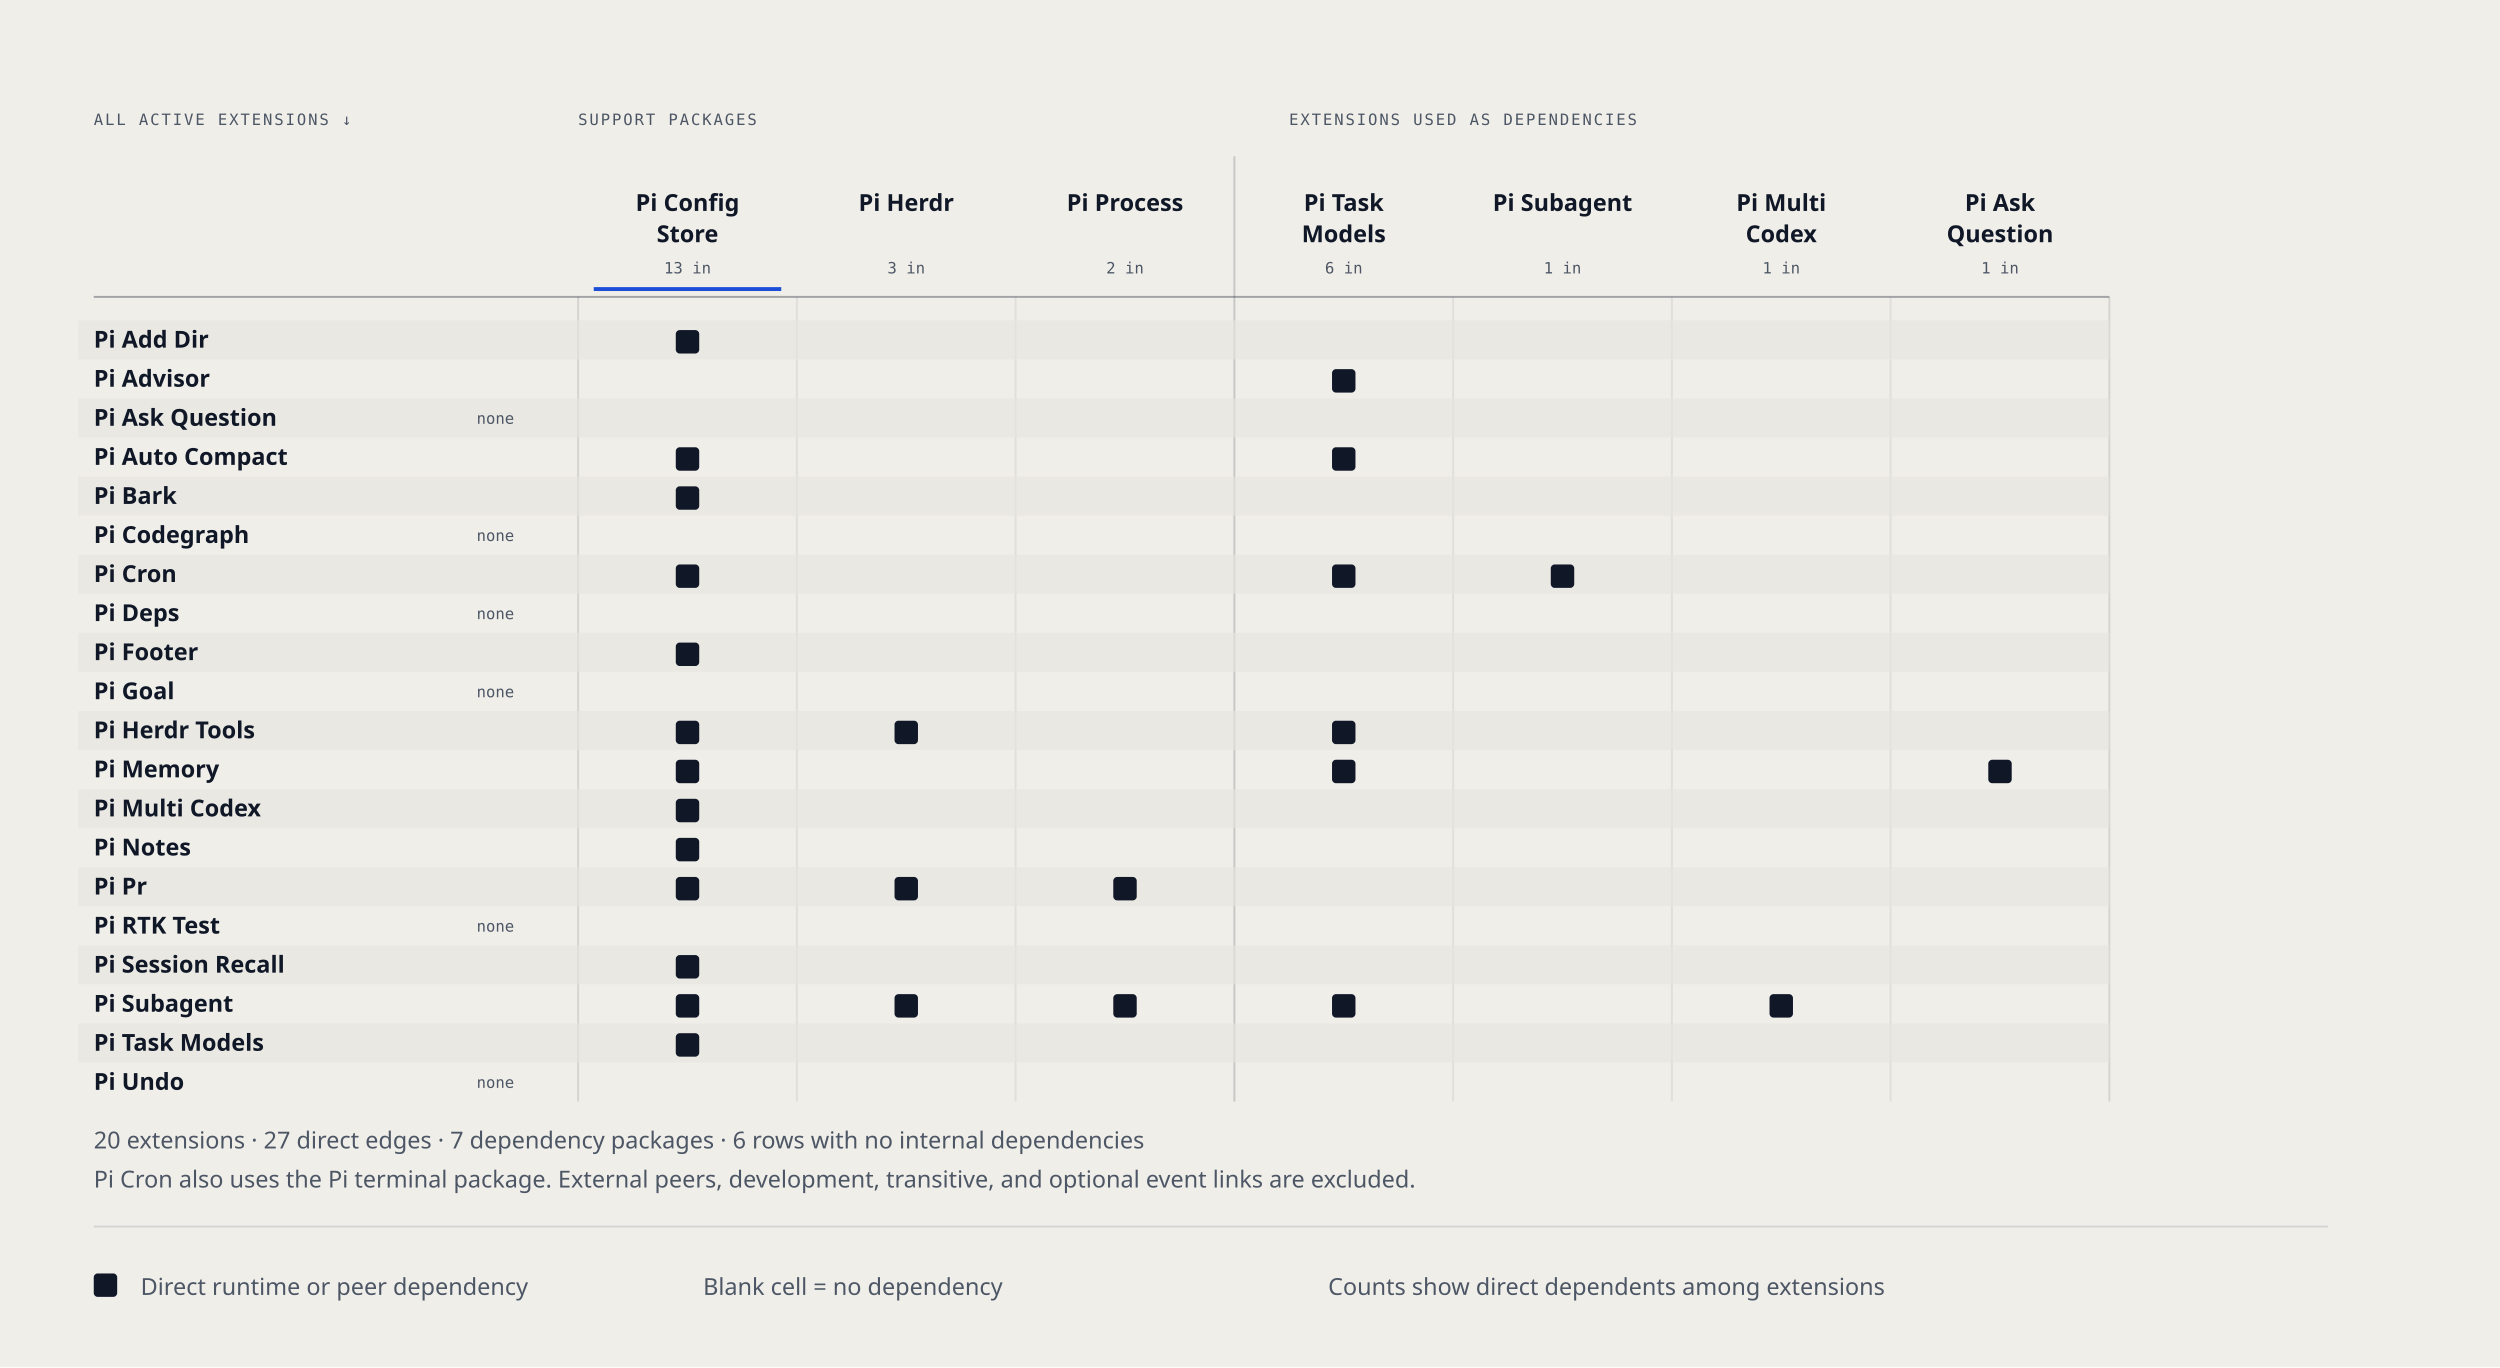
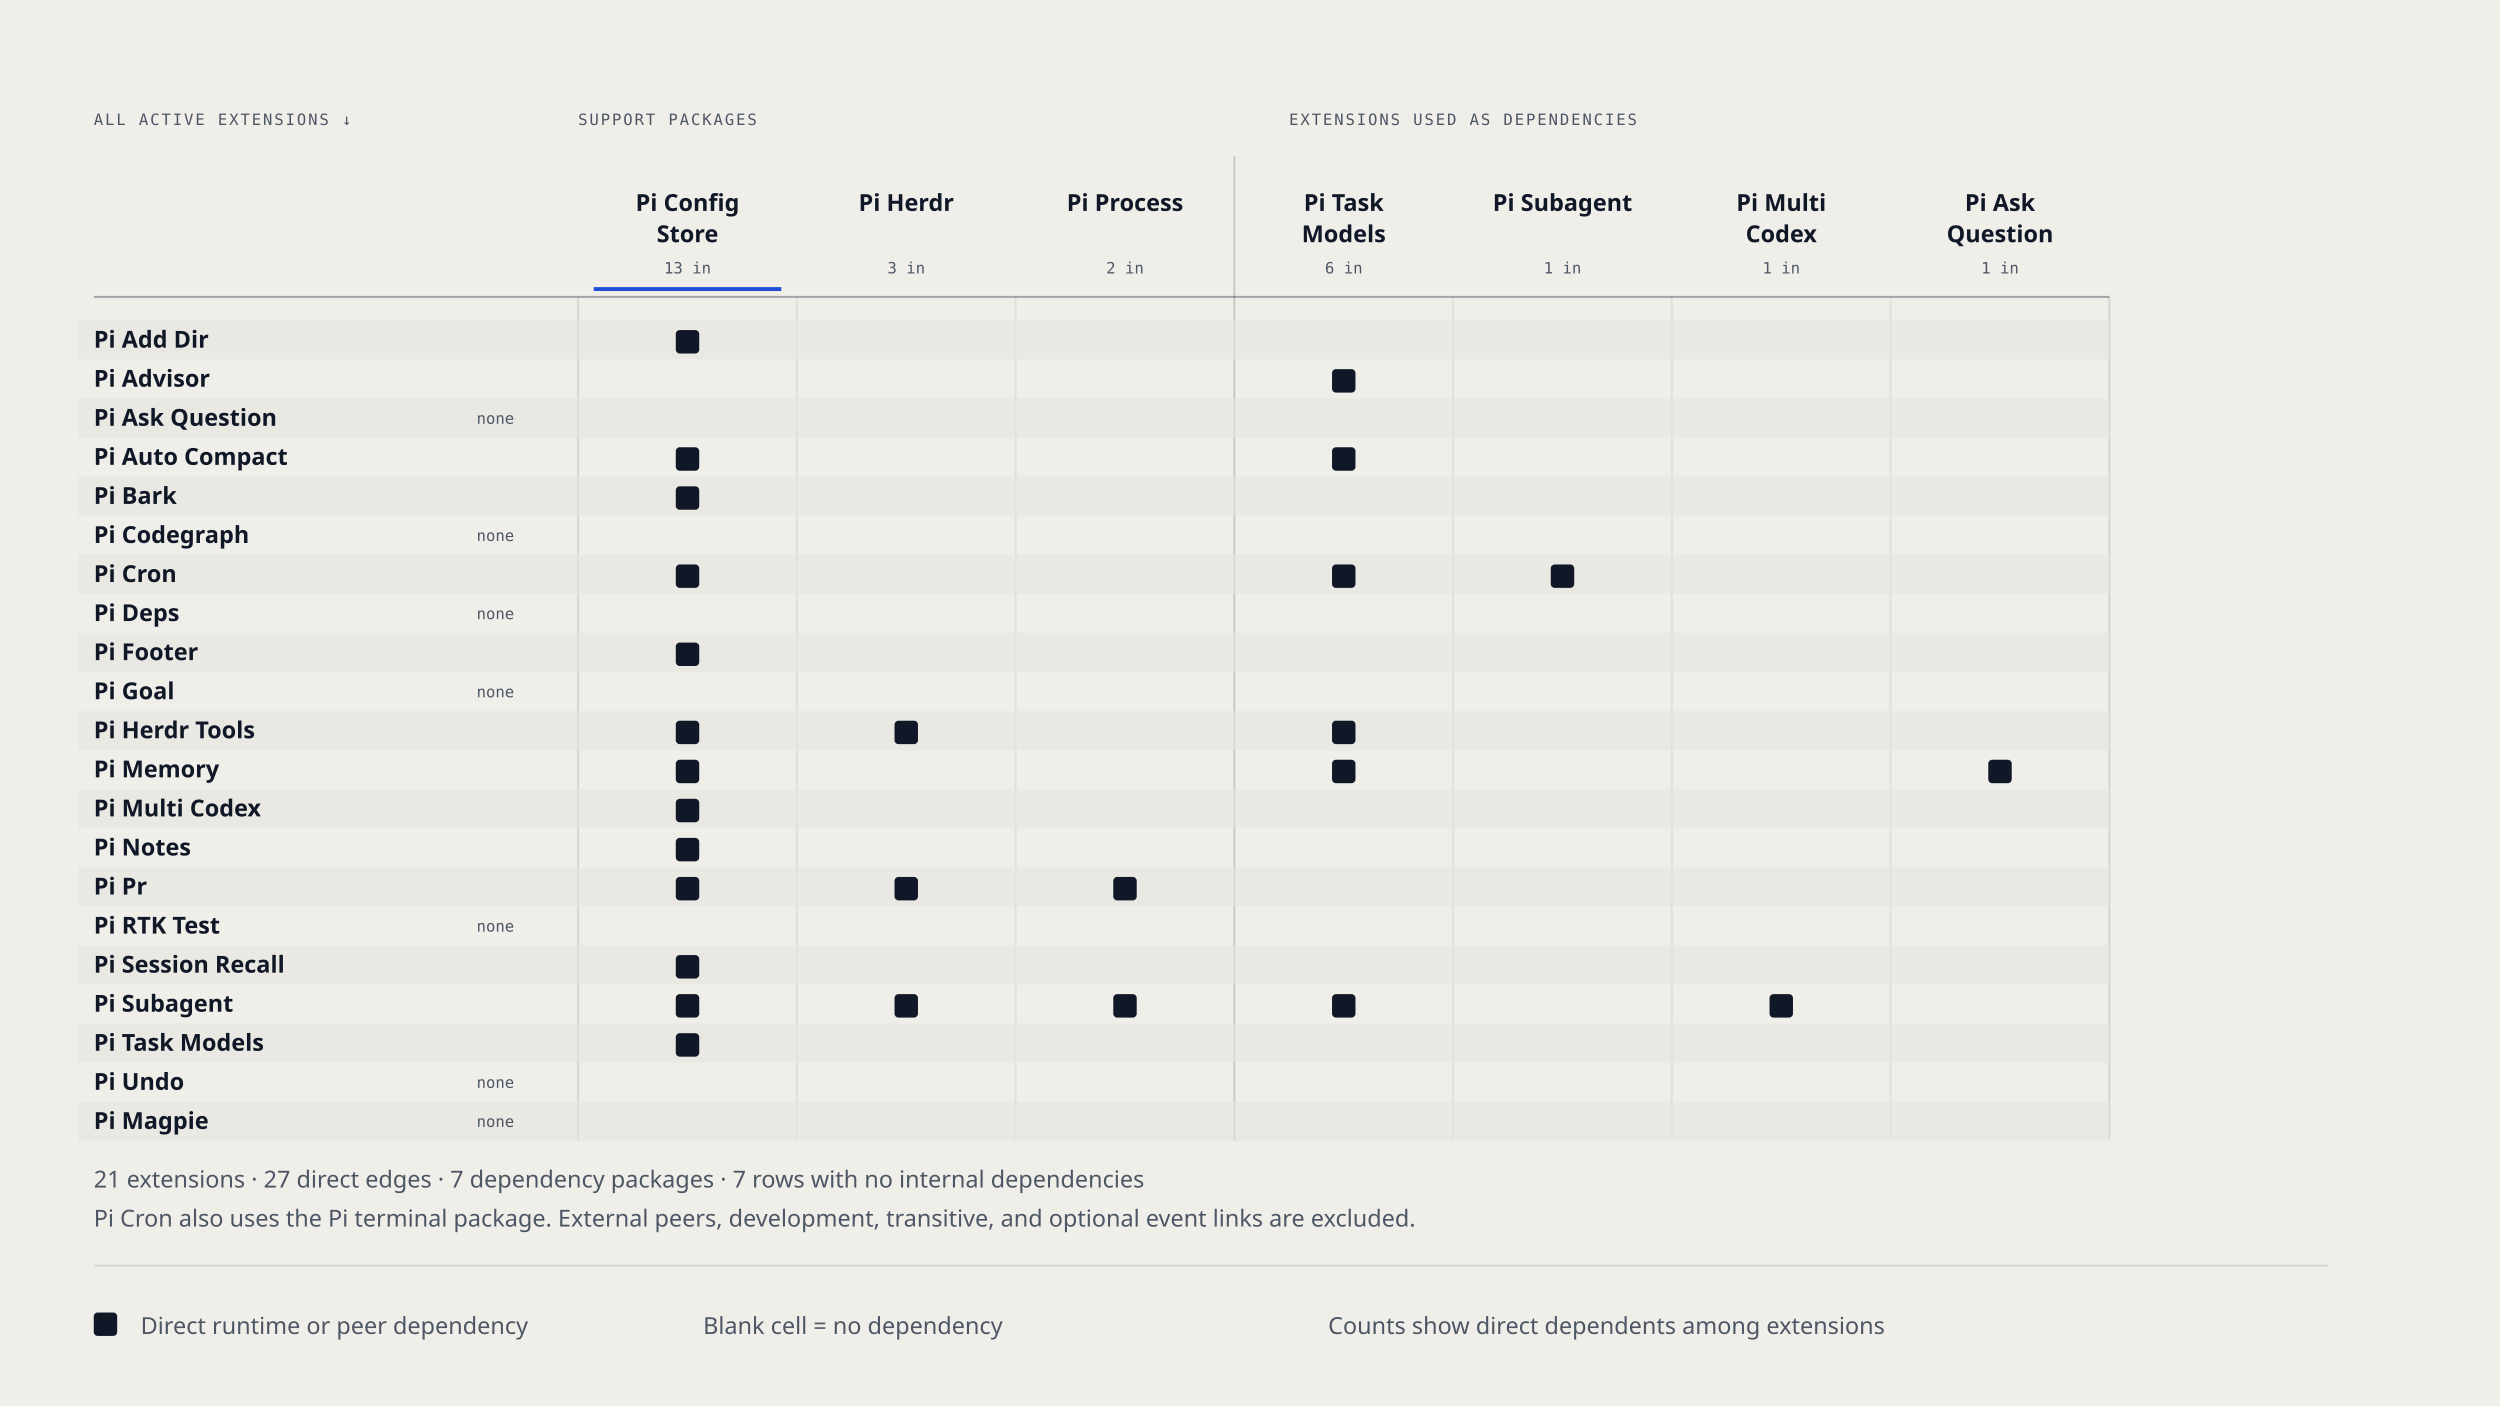
- <svg xmlns="http://www.w3.org/2000/svg" width="1280" height="700" viewBox="0 0 1280 700" role="img" aria-labelledby="extension-dependencies-title extension-dependencies-desc" id="extension-dependencies-root">
+ <svg xmlns="http://www.w3.org/2000/svg" width="1280" height="720" viewBox="0 0 1280 720" role="img" aria-labelledby="extension-dependencies-title extension-dependencies-desc" id="extension-dependencies-root">
  <defs>
    <style>#extension-dependencies-root { color: #101828; font-family: 'Geist', sans-serif; }
      #extension-dependencies-root .diagram-container { overflow-x: auto; }
      #extension-dependencies-root .diagram-container:focus-visible { outline: 2px solid #1d4ed8; outline-offset: 4px; }
      #extension-dependencies-root .diagram-container { overflow: visible; }
      #extension-dependencies-root .axis { fill: #4c5665; font: 500 8px 'Geist Mono', monospace; letter-spacing: .12em; }
      #extension-dependencies-root .name { fill: #101828; font: 600 12px 'Geist', sans-serif; }
      #extension-dependencies-root .column { fill: #101828; font: 600 12px 'Geist', sans-serif; text-anchor: middle; }
      #extension-dependencies-root .count { fill: #4c5665; font: 400 8px 'Geist Mono', monospace; text-anchor: middle; }
      #extension-dependencies-root .empty { fill: #4c5665; font: 400 8px 'Geist Mono', monospace; }
      #extension-dependencies-root .note { fill: #4c5665; font: 400 12px 'Geist', sans-serif; }</style>
    <style>
      .axis { fill: #4c5665; font: 500 8px 'Geist Mono', monospace; letter-spacing: .12em; }
      .name { fill: #101828; font: 600 12px 'Geist', sans-serif; }
      .column { fill: #101828; font: 600 12px 'Geist', sans-serif; text-anchor: middle; }
      .count { fill: #4c5665; font: 400 8px 'Geist Mono', monospace; text-anchor: middle; }
      .empty { fill: #4c5665; font: 400 8px 'Geist Mono', monospace; }
      .note { fill: #4c5665; font: 400 12px 'Geist', sans-serif; }
    </style>
  </defs>
-   <rect width="1280" height="700" fill="#f0eee9" />
+   <rect width="1280" height="720" fill="#f0eee9" />
  <text class="axis" x="48" y="64">ALL ACTIVE EXTENSIONS ↓</text>
  <text class="axis" x="296" y="64">SUPPORT PACKAGES</text>
  <text class="axis" x="660" y="64">EXTENSIONS USED AS DEPENDENCIES</text>
  <text class="column" x="352" y="108">Pi Config</text>
  <text class="column" x="352" y="124">Store</text>
  <text class="count" data-package="@henryqw/pi-config-store" data-count="13" x="352" y="140">13 in</text>
  <text class="column" x="464" y="108">Pi Herdr</text>
  <text class="count" data-package="@henryqw/pi-herdr" data-count="3" x="464" y="140">3 in</text>
  <text class="column" x="576" y="108">Pi Process</text>
  <text class="count" data-package="@henryqw/pi-process" data-count="2" x="576" y="140">2 in</text>
  <text class="column" x="688" y="108">Pi Task</text>
  <text class="column" x="688" y="124">Models</text>
  <text class="count" data-package="@henryqw/pi-task-models" data-count="6" x="688" y="140">6 in</text>
  <text class="column" x="800" y="108">Pi Subagent</text>
  <text class="count" data-package="@henryqw/pi-subagent" data-count="1" x="800" y="140">1 in</text>
  <text class="column" x="912" y="108">Pi Multi</text>
  <text class="column" x="912" y="124">Codex</text>
  <text class="count" data-package="@henryqw/pi-multi-codex" data-count="1" x="912" y="140">1 in</text>
  <text class="column" x="1024" y="108">Pi Ask</text>
  <text class="column" x="1024" y="124">Question</text>
  <text class="count" data-package="@henryqw/pi-ask-question" data-count="1" x="1024" y="140">1 in</text>
  <line x1="48" y1="152" x2="1080" y2="152" stroke="#101828" stroke-opacity=".35" />
-   <line x1="296" y1="152" x2="296" y2="564" stroke="#101828" stroke-opacity=".12" />
-   <line x1="632" y1="80" x2="632" y2="564" stroke="#101828" stroke-opacity=".18" />
-   <line x1="1080" y1="152" x2="1080" y2="564" stroke="#101828" stroke-opacity=".12" />
+   <line x1="296" y1="152" x2="296" y2="584" stroke="#101828" stroke-opacity=".12" />
+   <line x1="632" y1="80" x2="632" y2="584" stroke="#101828" stroke-opacity=".18" />
+   <line x1="1080" y1="152" x2="1080" y2="584" stroke="#101828" stroke-opacity=".12" />
  <line x1="304" y1="148" x2="400" y2="148" stroke="#1d4ed8" stroke-width="2" />
-   <line x1="408" y1="152" x2="408" y2="564" stroke="#101828" stroke-opacity=".07" />
-   <line x1="520" y1="152" x2="520" y2="564" stroke="#101828" stroke-opacity=".07" />
-   <line x1="744" y1="152" x2="744" y2="564" stroke="#101828" stroke-opacity=".07" />
-   <line x1="856" y1="152" x2="856" y2="564" stroke="#101828" stroke-opacity=".07" />
-   <line x1="968" y1="152" x2="968" y2="564" stroke="#101828" stroke-opacity=".07" />
+   <line x1="408" y1="152" x2="408" y2="584" stroke="#101828" stroke-opacity=".07" />
+   <line x1="520" y1="152" x2="520" y2="584" stroke="#101828" stroke-opacity=".07" />
+   <line x1="744" y1="152" x2="744" y2="584" stroke="#101828" stroke-opacity=".07" />
+   <line x1="856" y1="152" x2="856" y2="584" stroke="#101828" stroke-opacity=".07" />
+   <line x1="968" y1="152" x2="968" y2="584" stroke="#101828" stroke-opacity=".07" />
  <rect x="40" y="164" width="1040" height="20" fill="#e6e4de" fill-opacity=".6" />
  <text class="name" data-row="pi-add-dir" x="48" y="178">Pi Add Dir</text>
  <rect data-extension="pi-add-dir" data-dependency="@henryqw/pi-config-store" x="346" y="169" width="12" height="12" rx="2" fill="#101828" />
  <text class="name" data-row="pi-advisor" x="48" y="198">Pi Advisor</text>
  <rect data-extension="pi-advisor" data-dependency="@henryqw/pi-task-models" x="682" y="189" width="12" height="12" rx="2" fill="#101828" />
  <rect x="40" y="204" width="1040" height="20" fill="#e6e4de" fill-opacity=".6" />
  <text class="name" data-row="pi-ask-question" x="48" y="218">Pi Ask Question</text>
  <text class="empty" x="244" y="217">none</text>
  <text class="name" data-row="pi-auto-compact" x="48" y="238">Pi Auto Compact</text>
  <rect data-extension="pi-auto-compact" data-dependency="@henryqw/pi-config-store" x="346" y="229" width="12" height="12" rx="2" fill="#101828" />
  <rect data-extension="pi-auto-compact" data-dependency="@henryqw/pi-task-models" x="682" y="229" width="12" height="12" rx="2" fill="#101828" />
  <rect x="40" y="244" width="1040" height="20" fill="#e6e4de" fill-opacity=".6" />
  <text class="name" data-row="pi-bark" x="48" y="258">Pi Bark</text>
  <rect data-extension="pi-bark" data-dependency="@henryqw/pi-config-store" x="346" y="249" width="12" height="12" rx="2" fill="#101828" />
  <text class="name" data-row="pi-codegraph" x="48" y="278">Pi Codegraph</text>
  <text class="empty" x="244" y="277">none</text>
  <rect x="40" y="284" width="1040" height="20" fill="#e6e4de" fill-opacity=".6" />
  <text class="name" data-row="pi-cron" x="48" y="298">Pi Cron</text>
  <rect data-extension="pi-cron" data-dependency="@henryqw/pi-config-store" x="346" y="289" width="12" height="12" rx="2" fill="#101828" />
  <rect data-extension="pi-cron" data-dependency="@henryqw/pi-task-models" x="682" y="289" width="12" height="12" rx="2" fill="#101828" />
  <rect data-extension="pi-cron" data-dependency="@henryqw/pi-subagent" x="794" y="289" width="12" height="12" rx="2" fill="#101828" />
  <text class="name" data-row="pi-deps" x="48" y="318">Pi Deps</text>
  <text class="empty" x="244" y="317">none</text>
  <rect x="40" y="324" width="1040" height="20" fill="#e6e4de" fill-opacity=".6" />
  <text class="name" data-row="pi-footer" x="48" y="338">Pi Footer</text>
  <rect data-extension="pi-footer" data-dependency="@henryqw/pi-config-store" x="346" y="329" width="12" height="12" rx="2" fill="#101828" />
  <text class="name" data-row="pi-goal" x="48" y="358">Pi Goal</text>
  <text class="empty" x="244" y="357">none</text>
  <rect x="40" y="364" width="1040" height="20" fill="#e6e4de" fill-opacity=".6" />
  <text class="name" data-row="pi-herdr-tools" x="48" y="378">Pi Herdr Tools</text>
  <rect data-extension="pi-herdr-tools" data-dependency="@henryqw/pi-config-store" x="346" y="369" width="12" height="12" rx="2" fill="#101828" />
  <rect data-extension="pi-herdr-tools" data-dependency="@henryqw/pi-herdr" x="458" y="369" width="12" height="12" rx="2" fill="#101828" />
  <rect data-extension="pi-herdr-tools" data-dependency="@henryqw/pi-task-models" x="682" y="369" width="12" height="12" rx="2" fill="#101828" />
  <text class="name" data-row="pi-memory" x="48" y="398">Pi Memory</text>
  <rect data-extension="pi-memory" data-dependency="@henryqw/pi-config-store" x="346" y="389" width="12" height="12" rx="2" fill="#101828" />
  <rect data-extension="pi-memory" data-dependency="@henryqw/pi-task-models" x="682" y="389" width="12" height="12" rx="2" fill="#101828" />
  <rect data-extension="pi-memory" data-dependency="@henryqw/pi-ask-question" x="1018" y="389" width="12" height="12" rx="2" fill="#101828" />
  <rect x="40" y="404" width="1040" height="20" fill="#e6e4de" fill-opacity=".6" />
  <text class="name" data-row="pi-multi-codex" x="48" y="418">Pi Multi Codex</text>
  <rect data-extension="pi-multi-codex" data-dependency="@henryqw/pi-config-store" x="346" y="409" width="12" height="12" rx="2" fill="#101828" />
  <text class="name" data-row="pi-notes" x="48" y="438">Pi Notes</text>
  <rect data-extension="pi-notes" data-dependency="@henryqw/pi-config-store" x="346" y="429" width="12" height="12" rx="2" fill="#101828" />
  <rect x="40" y="444" width="1040" height="20" fill="#e6e4de" fill-opacity=".6" />
  <text class="name" data-row="pi-pr" x="48" y="458">Pi Pr</text>
  <rect data-extension="pi-pr" data-dependency="@henryqw/pi-config-store" x="346" y="449" width="12" height="12" rx="2" fill="#101828" />
  <rect data-extension="pi-pr" data-dependency="@henryqw/pi-herdr" x="458" y="449" width="12" height="12" rx="2" fill="#101828" />
  <rect data-extension="pi-pr" data-dependency="@henryqw/pi-process" x="570" y="449" width="12" height="12" rx="2" fill="#101828" />
  <rect x="40" y="484" width="1040" height="20" fill="#e6e4de" fill-opacity=".6" />
  <text class="name" data-row="pi-rtk-test" x="48" y="478">Pi RTK Test</text>
  <text class="empty" x="244" y="477">none</text>
  <text class="name" data-row="pi-session-recall" x="48" y="498">Pi Session Recall</text>
  <rect data-extension="pi-session-recall" data-dependency="@henryqw/pi-config-store" x="346" y="489" width="12" height="12" rx="2" fill="#101828" />
  <rect x="40" y="524" width="1040" height="20" fill="#e6e4de" fill-opacity=".6" />
  <text class="name" data-row="pi-subagent" x="48" y="518">Pi Subagent</text>
  <rect data-extension="pi-subagent" data-dependency="@henryqw/pi-config-store" x="346" y="509" width="12" height="12" rx="2" fill="#101828" />
  <rect data-extension="pi-subagent" data-dependency="@henryqw/pi-herdr" x="458" y="509" width="12" height="12" rx="2" fill="#101828" />
  <rect data-extension="pi-subagent" data-dependency="@henryqw/pi-process" x="570" y="509" width="12" height="12" rx="2" fill="#101828" />
  <rect data-extension="pi-subagent" data-dependency="@henryqw/pi-task-models" x="682" y="509" width="12" height="12" rx="2" fill="#101828" />
  <rect data-extension="pi-subagent" data-dependency="@henryqw/pi-multi-codex" x="906" y="509" width="12" height="12" rx="2" fill="#101828" />
  <text class="name" data-row="pi-task-models" x="48" y="538">Pi Task Models</text>
  <rect data-extension="pi-task-models" data-dependency="@henryqw/pi-config-store" x="346" y="529" width="12" height="12" rx="2" fill="#101828" />
  <text class="name" data-row="pi-undo" x="48" y="558">Pi Undo</text>
  <text class="empty" x="244" y="557">none</text>
-   <text class="note" x="48" y="588">20 extensions · 27 direct edges · 7 dependency packages · 6 rows with no internal dependencies</text>
-   <text class="note" x="48" y="608">Pi Cron also uses the Pi terminal package. External peers, development, transitive, and optional event links are excluded.</text>
-   <line x1="48" y1="628" x2="1192" y2="628" stroke="#101828" stroke-opacity=".12" />
-   <rect x="48" y="652" width="12" height="12" rx="2" fill="#101828" />
-   <text class="note" x="72" y="663">Direct runtime or peer dependency</text>
-   <text class="note" x="360" y="663">Blank cell = no dependency</text>
-   <text class="note" x="680" y="663">Counts show direct dependents among extensions</text>
+   <rect x="40" y="564" width="1040" height="20" fill="#e6e4de" fill-opacity=".6" />
+   <text class="name" data-row="pi-magpie" x="48" y="578">Pi Magpie</text>
+   <text class="empty" x="244" y="577">none</text>
+   <text class="note" x="48" y="608">21 extensions · 27 direct edges · 7 dependency packages · 7 rows with no internal dependencies</text>
+   <text class="note" x="48" y="628">Pi Cron also uses the Pi terminal package. External peers, development, transitive, and optional event links are excluded.</text>
+   <line x1="48" y1="648" x2="1192" y2="648" stroke="#101828" stroke-opacity=".12" />
+   <rect x="48" y="672" width="12" height="12" rx="2" fill="#101828" />
+   <text class="note" x="72" y="683">Direct runtime or peer dependency</text>
+   <text class="note" x="360" y="683">Blank cell = no dependency</text>
+   <text class="note" x="680" y="683">Counts show direct dependents among extensions</text>
</svg>
